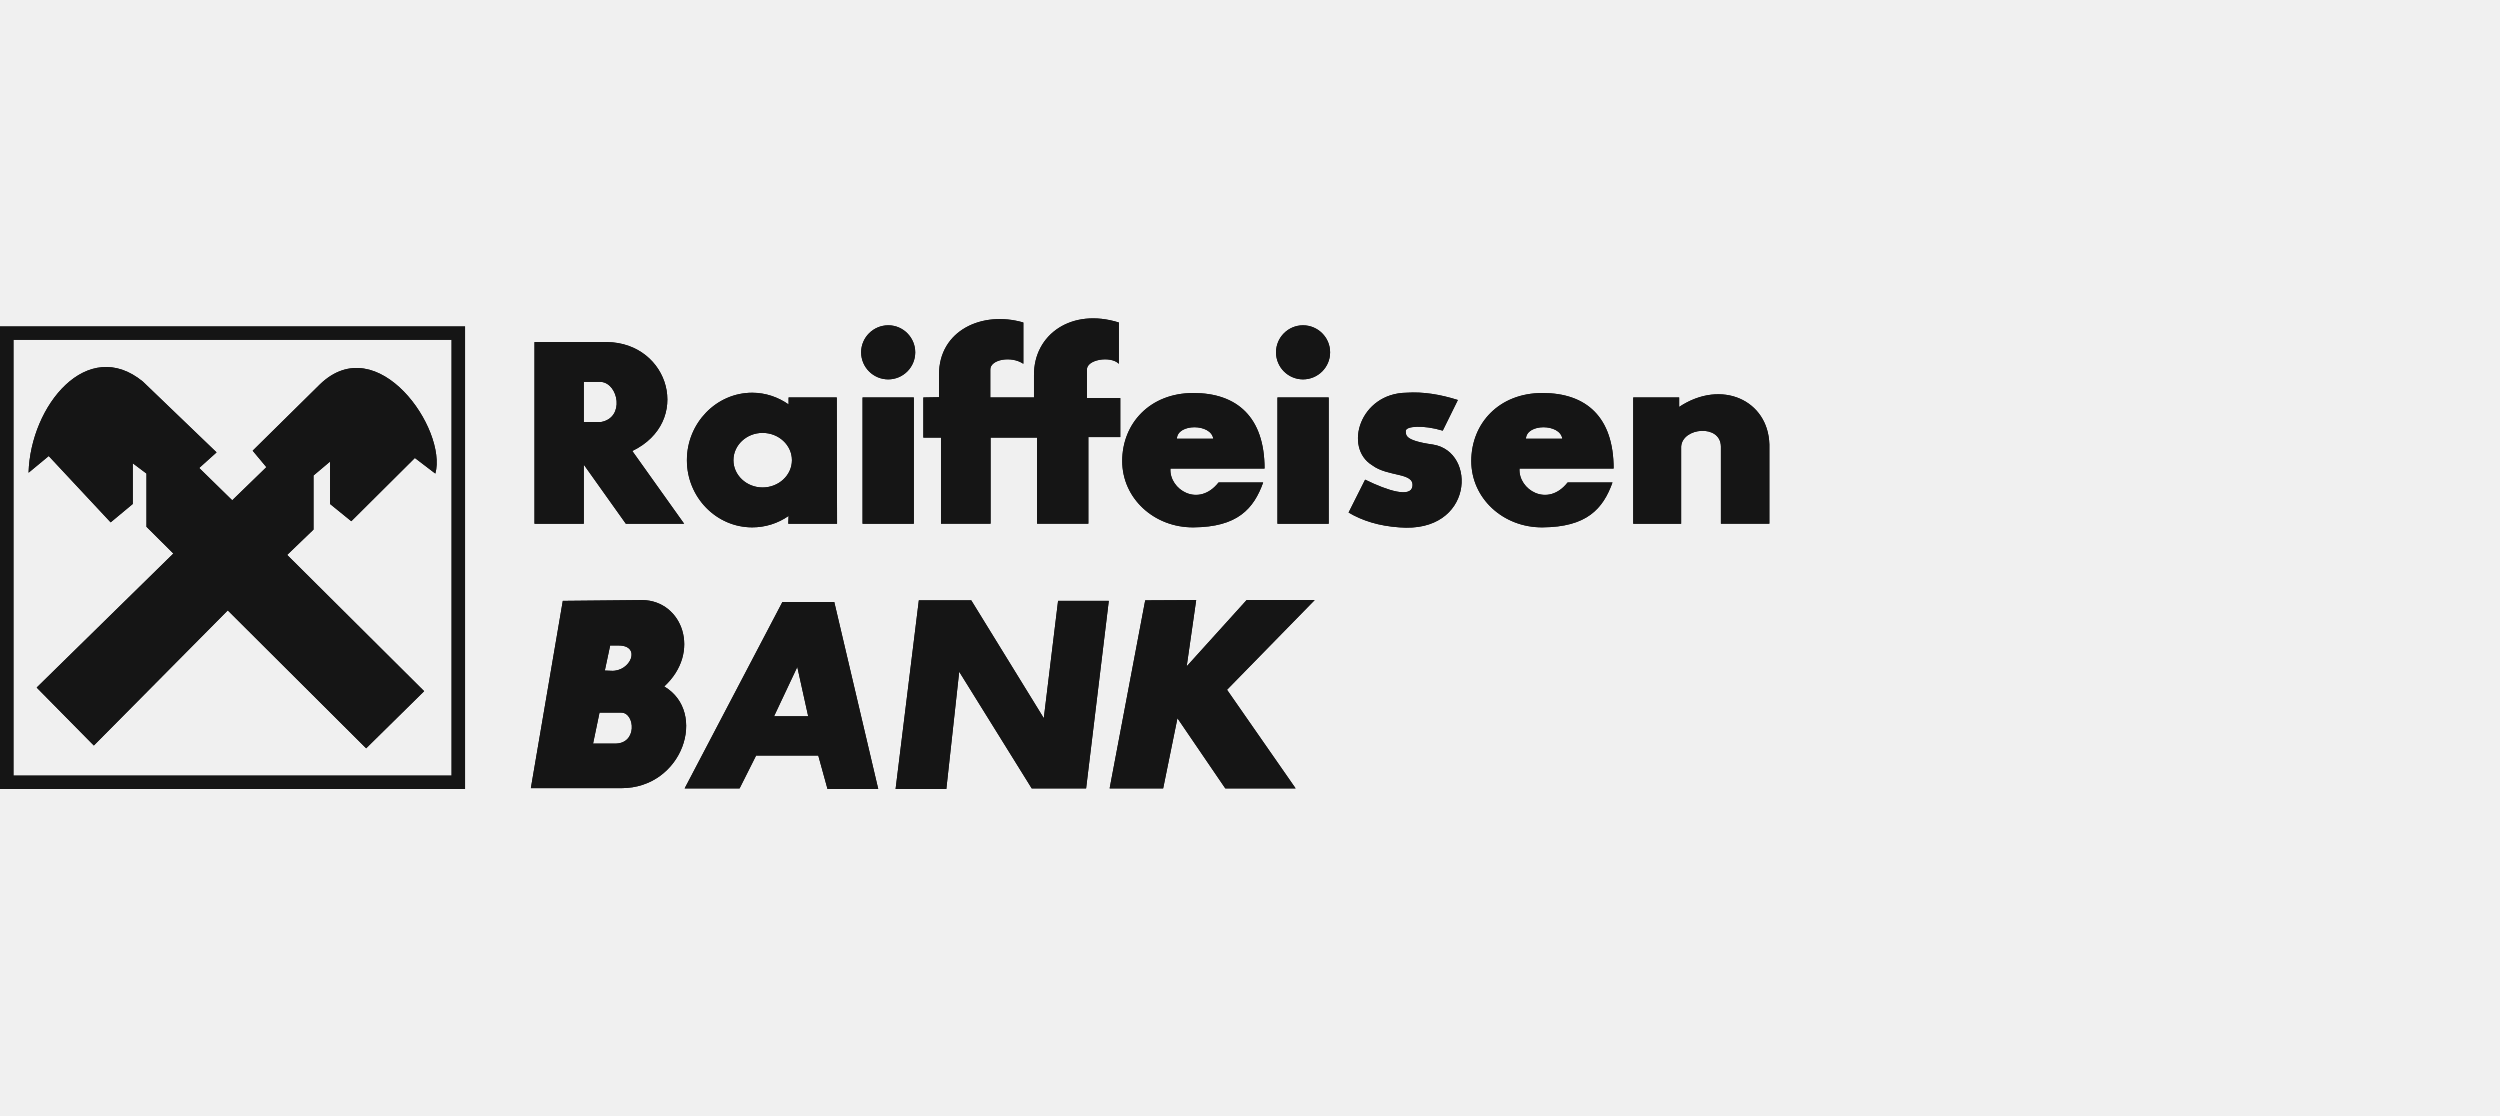
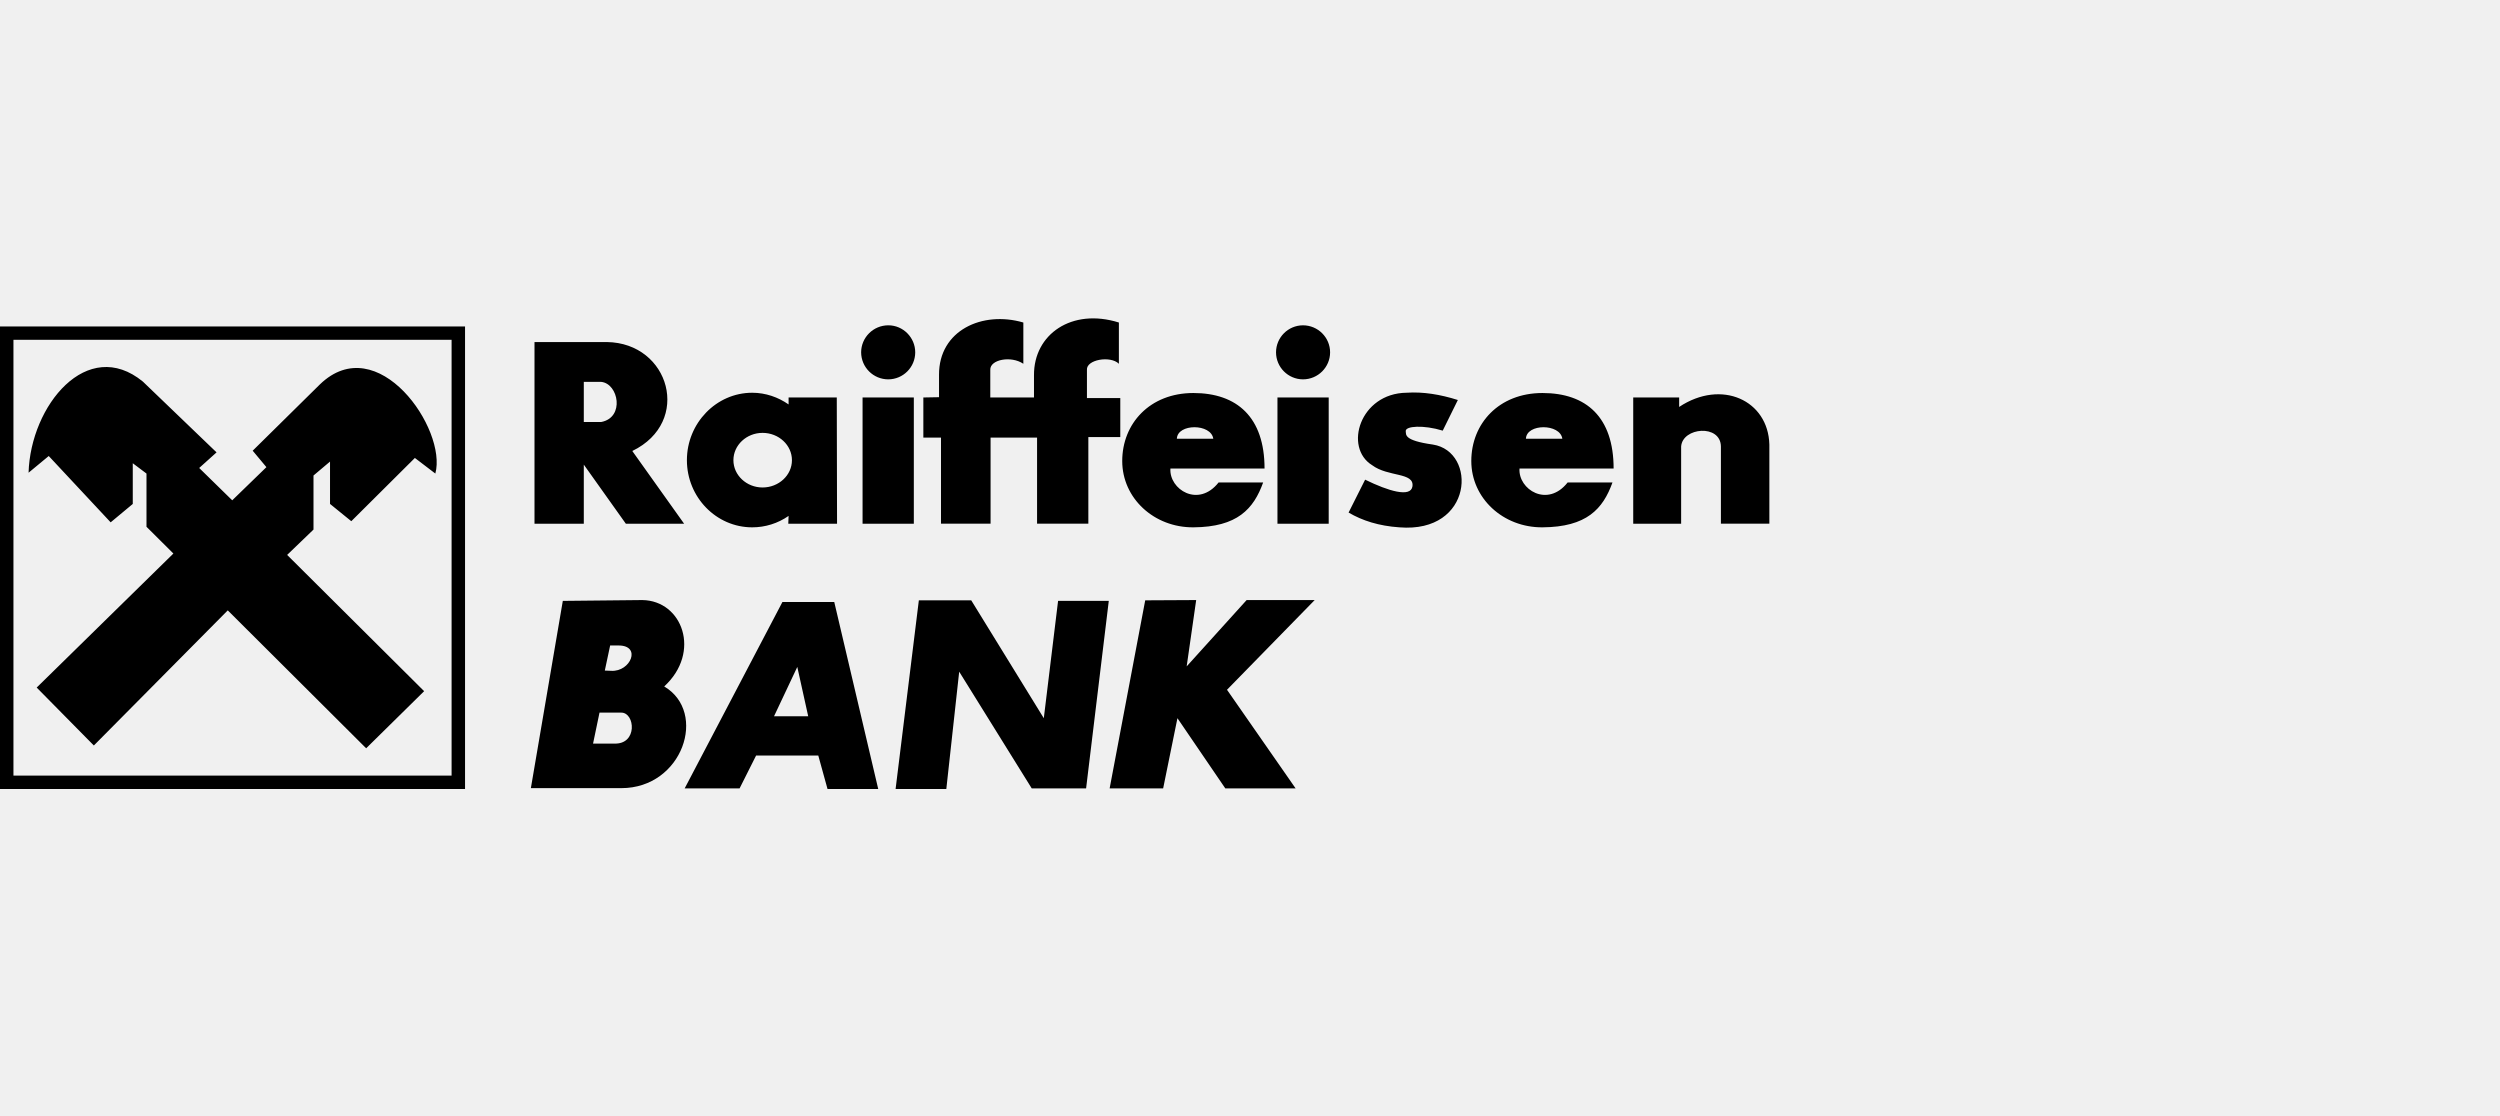
- <svg xmlns="http://www.w3.org/2000/svg" xmlns:xlink="http://www.w3.org/1999/xlink" width="121" height="54">
-   <defs>
-     <path d="M0 15.8h22.508v22.387H0V15.8zm1.776 17.478l6.616-6.487-1.302-1.295V22.92l-.664-.499v1.97l-1.07.89-2.997-3.21-.976.808c.095-3.263 2.848-6.608 5.532-4.41l3.566 3.426-.84.755 1.599 1.565 1.654-1.605-.664-.796 3.254-3.21c2.793-2.697 6.17 2.172 5.586 4.316l-.99-.755-3.077 3.061-1.03-.836v-2.05l-.8.675v2.616l-1.275 1.227 6.63 6.595-2.806 2.764-6.698-6.675-6.482 6.54-2.766-2.804zM.651 16.446V37.54h21.206V16.446H.65zm61.177 2.792h2.481v6.11h-2.48v-6.11zm-35.958 6.11v-8.793h3.499c3.05.04 4.135 3.87 1.234 5.273l2.508 3.52h-2.82l-2.035-2.86v2.86H25.87zm2.386-6.865v1.942h.841c1.152-.216.84-1.861 0-1.942h-.84zm8.15.526c.65 0 1.26.215 1.762.566v-.337H40.5l.013 6.11h-2.36l.015-.378a3.07 3.07 0 0 1-1.763.553c-1.736 0-3.159-1.457-3.159-3.25 0-1.794 1.424-3.264 3.16-3.264zm.501 1.942c-.773 0-1.41.593-1.41 1.322 0 .728.637 1.321 1.41 1.321.786 0 1.423-.593 1.423-1.321 0-.729-.637-1.322-1.423-1.322zm4.84-1.713h2.482v6.11h-2.481v-6.11zm1.248-3.493c.719 0 1.302.593 1.302 1.308a1.31 1.31 0 0 1-1.302 1.308 1.313 1.313 0 0 1-1.316-1.308c0-.714.584-1.308 1.316-1.308zm20.067 0c.732 0 1.315.593 1.315 1.308 0 .715-.583 1.308-1.315 1.308a1.31 1.31 0 0 1-1.302-1.308 1.31 1.31 0 0 1 1.302-1.308zM44.69 19.238v1.942h.854v4.167h2.4V21.18h2.25v4.167h2.482v-4.194h1.546v-1.888h-1.614v-1.362c-.04-.499 1.14-.701 1.546-.296V15.61c-2.278-.715-4.122.567-4.109 2.55v1.078H47.93v-1.335c-.027-.499 1.004-.701 1.6-.296V15.61c-1.98-.58-4.095.378-4.081 2.536v1.078l-.76.014zm13.07 6.285c2.13-.014 2.915-.89 3.377-2.172H58.98c-.977 1.241-2.4.338-2.332-.674h4.556c0-2.481-1.33-3.655-3.444-3.655-2.115 0-3.444 1.484-3.444 3.291 0 1.808 1.545 3.223 3.443 3.21zm-.8-4.289c.028-.742 1.655-.742 1.763 0H56.96zm17.695 4.289c2.142-.014 2.929-.89 3.389-2.172h-2.17c-.975 1.241-2.4.338-2.33-.674h4.555c0-2.481-1.315-3.655-3.444-3.655-2.115 0-3.444 1.484-3.444 3.291 0 1.808 1.545 3.223 3.444 3.21zm-.8-4.289c.027-.742 1.654-.742 1.762 0h-1.763zM70.56 19.36l-.732 1.483c-.922-.283-1.817-.229-1.79.027.027.162-.122.445 1.315.647 2.142.337 1.966 4.302-1.627 4.006-.99-.068-1.79-.324-2.454-.715l.8-1.592c1.126.553 2.21.877 2.291.324.095-.688-1.18-.445-1.952-1.025-1.383-.85-.597-3.48 1.668-3.507.8-.053 1.627.082 2.481.352zm8.488-.122v6.11h2.319V21.61c.067-.93 1.911-1.092 1.925 0v3.736h2.345v-3.83c-.054-2.144-2.318-3.182-4.366-1.82v-.459h-2.223zM25.694 38.146l1.546-9.063 3.85-.04c1.94.027 2.861 2.522 1.058 4.181 2.115 1.254.895 4.922-2.075 4.922h-4.38zm3.01-2.157h1.017c1.152.053 1.017-1.498.352-1.498h-1.057l-.312 1.498zm.57-3.534l.311.013c.936.054 1.478-1.227.353-1.227h-.407l-.258 1.214zm3.863 5.705l4.732-9.023h2.509l2.128 9.05h-2.454l-.447-1.619h-3.01l-.8 1.592h-2.658zm5.98-3.493l-.528-2.388-1.126 2.388h1.654zm4.23 3.52h2.455l.623-5.678 3.512 5.651h2.63l1.098-9.077h-2.454l-.691 5.678-3.512-5.705h-2.536l-1.125 9.131zm12.081-9.13l-1.722 9.103h2.59l.692-3.4 2.318 3.4h3.403l-3.322-4.775 4.244-4.342h-3.294l-2.902 3.21.46-3.21-2.467.013z" id="raiffeisen-w_a" />
-   </defs>
-   <g fill="none" fill-rule="evenodd">
-     <mask id="raiffeisen-w_b" fill="#fff">
-       <use xlink:href="#raiffeisen-w_a" />
-     </mask>
-     <use fill="#151515" fill-rule="nonzero" xlink:href="#raiffeisen-w_a" />
-     <g mask="url(#raiffeisen-w_b)" fill="#151515">
-       <path d="M0 0h120.8v53.8H0z" />
-     </g>
-   </g>
+ <svg xmlns="http://www.w3.org/2000/svg" width="121" height="54">
+   <path d="M0 15.8h22.508v22.387H0V15.8zm1.776 17.478l6.616-6.487-1.302-1.295V22.92l-.664-.499v1.97l-1.07.89-2.997-3.21-.976.808c.095-3.263 2.848-6.608 5.532-4.41l3.566 3.426-.84.755 1.599 1.565 1.654-1.605-.664-.796 3.254-3.21c2.793-2.697 6.17 2.172 5.586 4.316l-.99-.755-3.077 3.061-1.03-.836v-2.05l-.8.675v2.616l-1.275 1.227 6.63 6.595-2.806 2.764-6.698-6.675-6.482 6.54-2.766-2.804zM.651 16.446V37.54h21.206V16.446H.65zm61.177 2.792h2.481v6.11h-2.48v-6.11zm-35.958 6.11v-8.793h3.499c3.05.04 4.135 3.87 1.234 5.273l2.508 3.52h-2.82l-2.035-2.86v2.86H25.87zm2.386-6.865v1.942h.841c1.152-.216.84-1.861 0-1.942h-.84zm8.15.526c.65 0 1.26.215 1.762.566v-.337H40.5l.013 6.11h-2.36l.015-.378a3.07 3.07 0 0 1-1.763.553c-1.736 0-3.159-1.457-3.159-3.25 0-1.794 1.424-3.264 3.16-3.264zm.501 1.942c-.773 0-1.41.593-1.41 1.322 0 .728.637 1.321 1.41 1.321.786 0 1.423-.593 1.423-1.321 0-.729-.637-1.322-1.423-1.322zm4.84-1.713h2.482v6.11h-2.481v-6.11zm1.248-3.493c.719 0 1.302.593 1.302 1.308a1.31 1.31 0 0 1-1.302 1.308 1.313 1.313 0 0 1-1.316-1.308c0-.714.584-1.308 1.316-1.308zm20.067 0c.732 0 1.315.593 1.315 1.308 0 .715-.583 1.308-1.315 1.308a1.31 1.31 0 0 1-1.302-1.308 1.31 1.31 0 0 1 1.302-1.308zM44.69 19.238v1.942h.854v4.167h2.4V21.18h2.25v4.167h2.482v-4.194h1.546v-1.888h-1.614v-1.362c-.04-.499 1.14-.701 1.546-.296V15.61c-2.278-.715-4.122.567-4.109 2.55v1.078H47.93v-1.335c-.027-.499 1.004-.701 1.6-.296V15.61c-1.98-.58-4.095.378-4.081 2.536v1.078l-.76.014zm13.07 6.285c2.13-.014 2.915-.89 3.377-2.172H58.98c-.977 1.241-2.4.338-2.332-.674h4.556c0-2.481-1.33-3.655-3.444-3.655-2.115 0-3.444 1.484-3.444 3.291 0 1.808 1.545 3.223 3.443 3.21zm-.8-4.289c.028-.742 1.655-.742 1.763 0H56.96zm17.695 4.289c2.142-.014 2.929-.89 3.389-2.172h-2.17c-.975 1.241-2.4.338-2.33-.674h4.555c0-2.481-1.315-3.655-3.444-3.655-2.115 0-3.444 1.484-3.444 3.291 0 1.808 1.545 3.223 3.444 3.21zm-.8-4.289c.027-.742 1.654-.742 1.762 0h-1.763zM70.56 19.36l-.732 1.483c-.922-.283-1.817-.229-1.79.027.027.162-.122.445 1.315.647 2.142.337 1.966 4.302-1.627 4.006-.99-.068-1.79-.324-2.454-.715l.8-1.592c1.126.553 2.21.877 2.291.324.095-.688-1.18-.445-1.952-1.025-1.383-.85-.597-3.48 1.668-3.507.8-.053 1.627.082 2.481.352zm8.488-.122v6.11h2.319V21.61c.067-.93 1.911-1.092 1.925 0v3.736h2.345v-3.83c-.054-2.144-2.318-3.182-4.366-1.82v-.459h-2.223zM25.694 38.146l1.546-9.063 3.85-.04c1.94.027 2.861 2.522 1.058 4.181 2.115 1.254.895 4.922-2.075 4.922h-4.38zm3.01-2.157h1.017c1.152.053 1.017-1.498.352-1.498h-1.057l-.312 1.498zm.57-3.534l.311.013c.936.054 1.478-1.227.353-1.227h-.407l-.258 1.214zm3.863 5.705l4.732-9.023h2.509l2.128 9.05h-2.454l-.447-1.619h-3.01l-.8 1.592h-2.658zm5.98-3.493l-.528-2.388-1.126 2.388h1.654zm4.23 3.52h2.455l.623-5.678 3.512 5.651h2.63l1.098-9.077h-2.454l-.691 5.678-3.512-5.705h-2.536l-1.125 9.131zm12.081-9.13l-1.722 9.103h2.59l.692-3.4 2.318 3.4h3.403l-3.322-4.775 4.244-4.342h-3.294l-2.902 3.21.46-3.21-2.467.013z" />
</svg>
